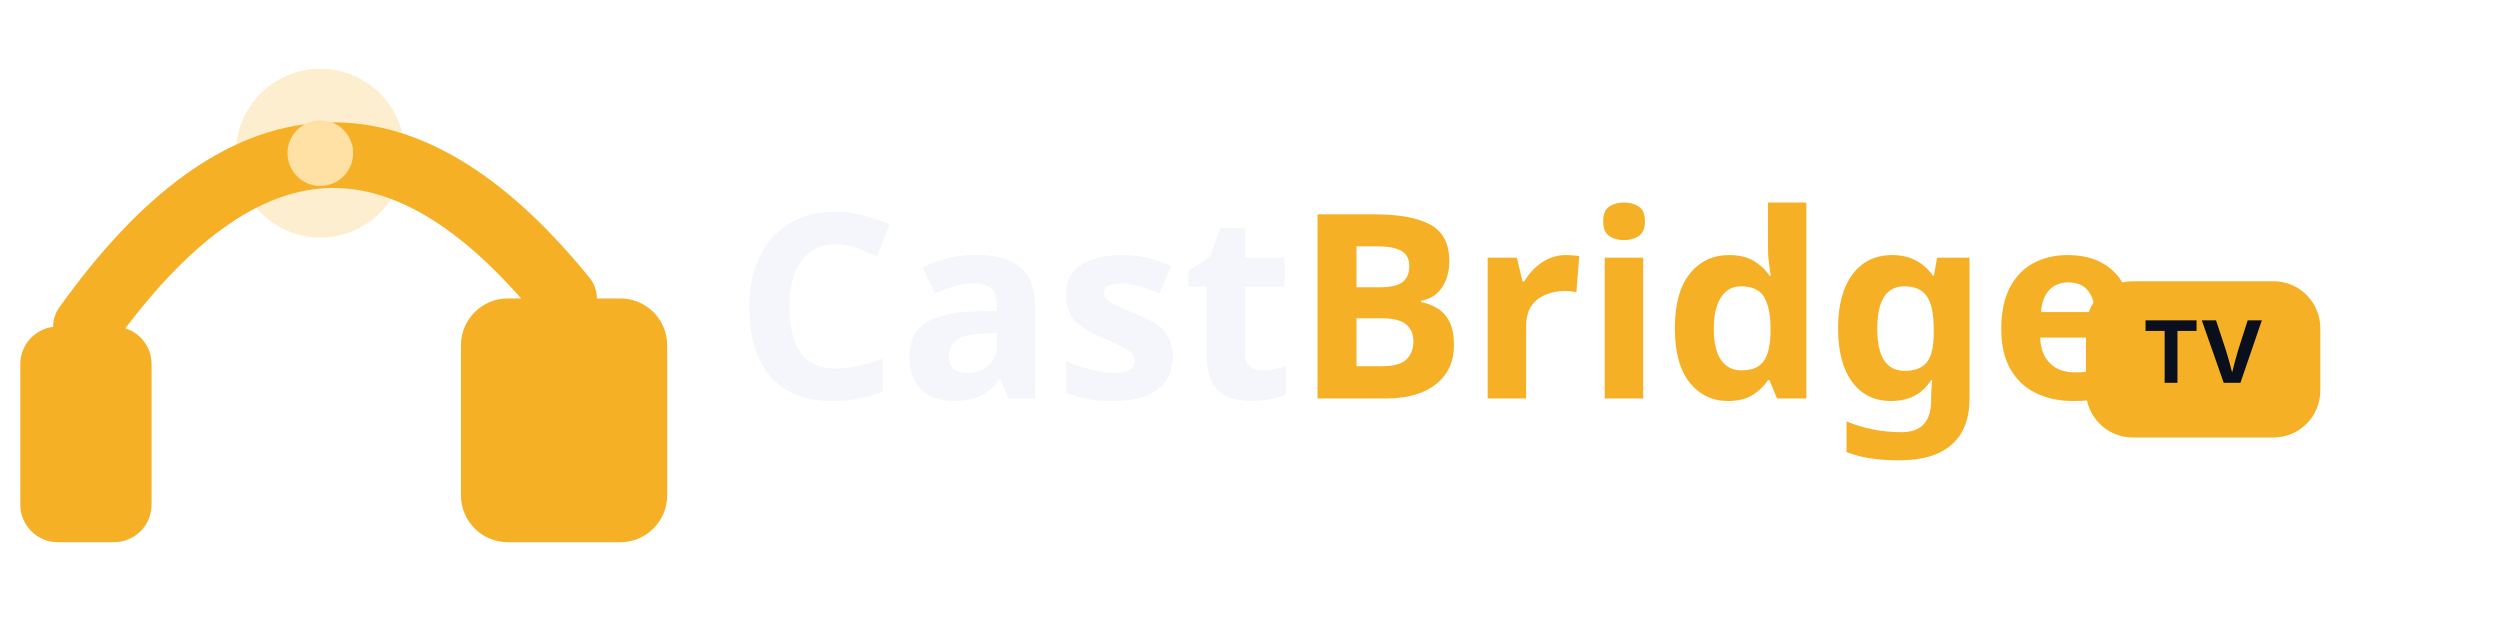
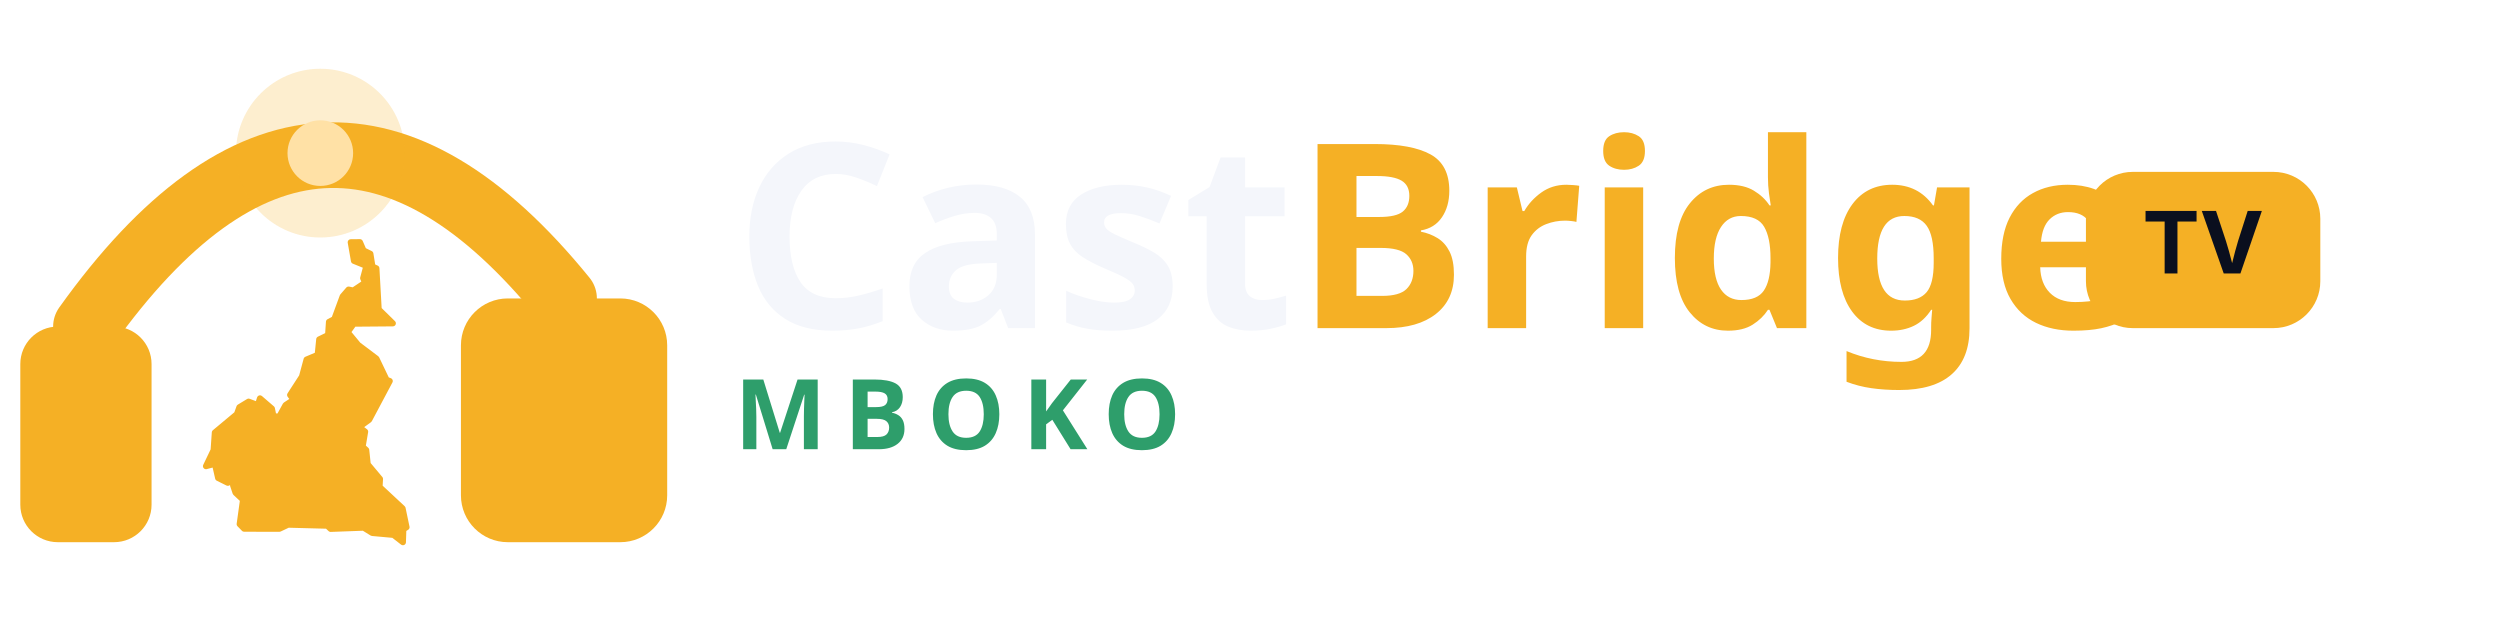
<svg xmlns="http://www.w3.org/2000/svg" viewBox="0 0 640 160" width="640" height="160" role="img" aria-label="CastBridge TV horizontal">
  <defs>
    <g id="m">
      <path d="M70 148 Q120 78 172 142" fill="none" stroke="#F5B025" stroke-width="14" stroke-linecap="round" />
      <circle cx="120" cy="111" r="18" fill="#F5B025" opacity="0.22" />
      <circle cx="120" cy="111" r="7" fill="#FFE1A6" />
      <rect x="56" y="148" width="28" height="46" rx="8" fill="#F5B025" />
      <rect x="150" y="142" width="44" height="52" rx="10" fill="#F5B025" />
+       <polygon points="95.61,177.78 97.24,174.37 97.50,170.61 102.21,166.68 102.74,165.21 104.70,164.02 106.67,164.76 107.13,163.32 109.67,165.51 110.01,167.15 111.24,167.21 112.59,164.75 114.31,163.61 113.56,162.59 116.09,158.68 117.07,155.04 119.44,154.04 119.77,150.74 121.66,149.82 121.85,147.00 122.99,146.40 124.77,141.56 126.03,140.11 127.04,140.32 129.55,138.64 129.14,137.68 129.84,135.06 127.18,133.98 126.49,130.02 128.45,130.00 129.21,131.76 130.68,132.48 131.12,135.20 131.96,135.58 132.45,144.34 135.47,147.31 127.14,147.38 125.83,149.20 128.07,151.91 131.97,154.85 134.13,159.36 134.81,159.62 130.42,167.88 128.28,169.44 129.56,170.42 129.02,173.64 129.79,174.34 130.11,177.38 132.73,180.51 132.63,182.21 137.55,186.80 138.39,190.81 137.71,191.23 137.62,194.00 135.61,192.44 131.08,192.03 129.25,190.90 122.21,191.16 121.48,190.48 113.12,190.26 111.26,191.14 103.75,191.12 102.80,190.15 103.52,184.94 101.92,183.45 101.39,181.87 102.55,180.11 100.27,181.33 98.20,180.30 97.51,177.28" fill="#F5B025" stroke="#F5B025" stroke-width="1.3" stroke-linejoin="round" opacity="1" />
    </g>
  </defs>
  <use href="#m" transform="translate(-62 -94) scale(1.2)" />
-   <text x="188" y="102" font-family="Bricolage Grotesque" font-weight="800" font-size="66" fill="#F4F6FB">Cast<tspan fill="#F5B025">Bridge</tspan>
+   <text x="188" y="84" font-family="Bricolage Grotesque" font-weight="800" font-size="66" fill="#F4F6FB">Cast<tspan fill="#F5B025">Bridge</tspan>
  </text>
-   <rect x="534" y="72" width="60" height="40" rx="12" fill="#F5B025" />
-   <text x="564" y="98" text-anchor="middle" font-family="Inter" font-weight="700" font-size="22" fill="#0A0F1E">TV</text>
+   <text x="188" y="115" font-family="Bricolage Grotesque" font-weight="700" font-size="25" letter-spacing="4.50" fill="#2E9E6B">MBOKO</text>
+   <rect x="534" y="44" width="60" height="40" rx="12" fill="#F5B025" />
+   <text x="564" y="70" text-anchor="middle" font-family="Inter" font-weight="700" font-size="22" fill="#0A0F1E">TV</text>
</svg>
